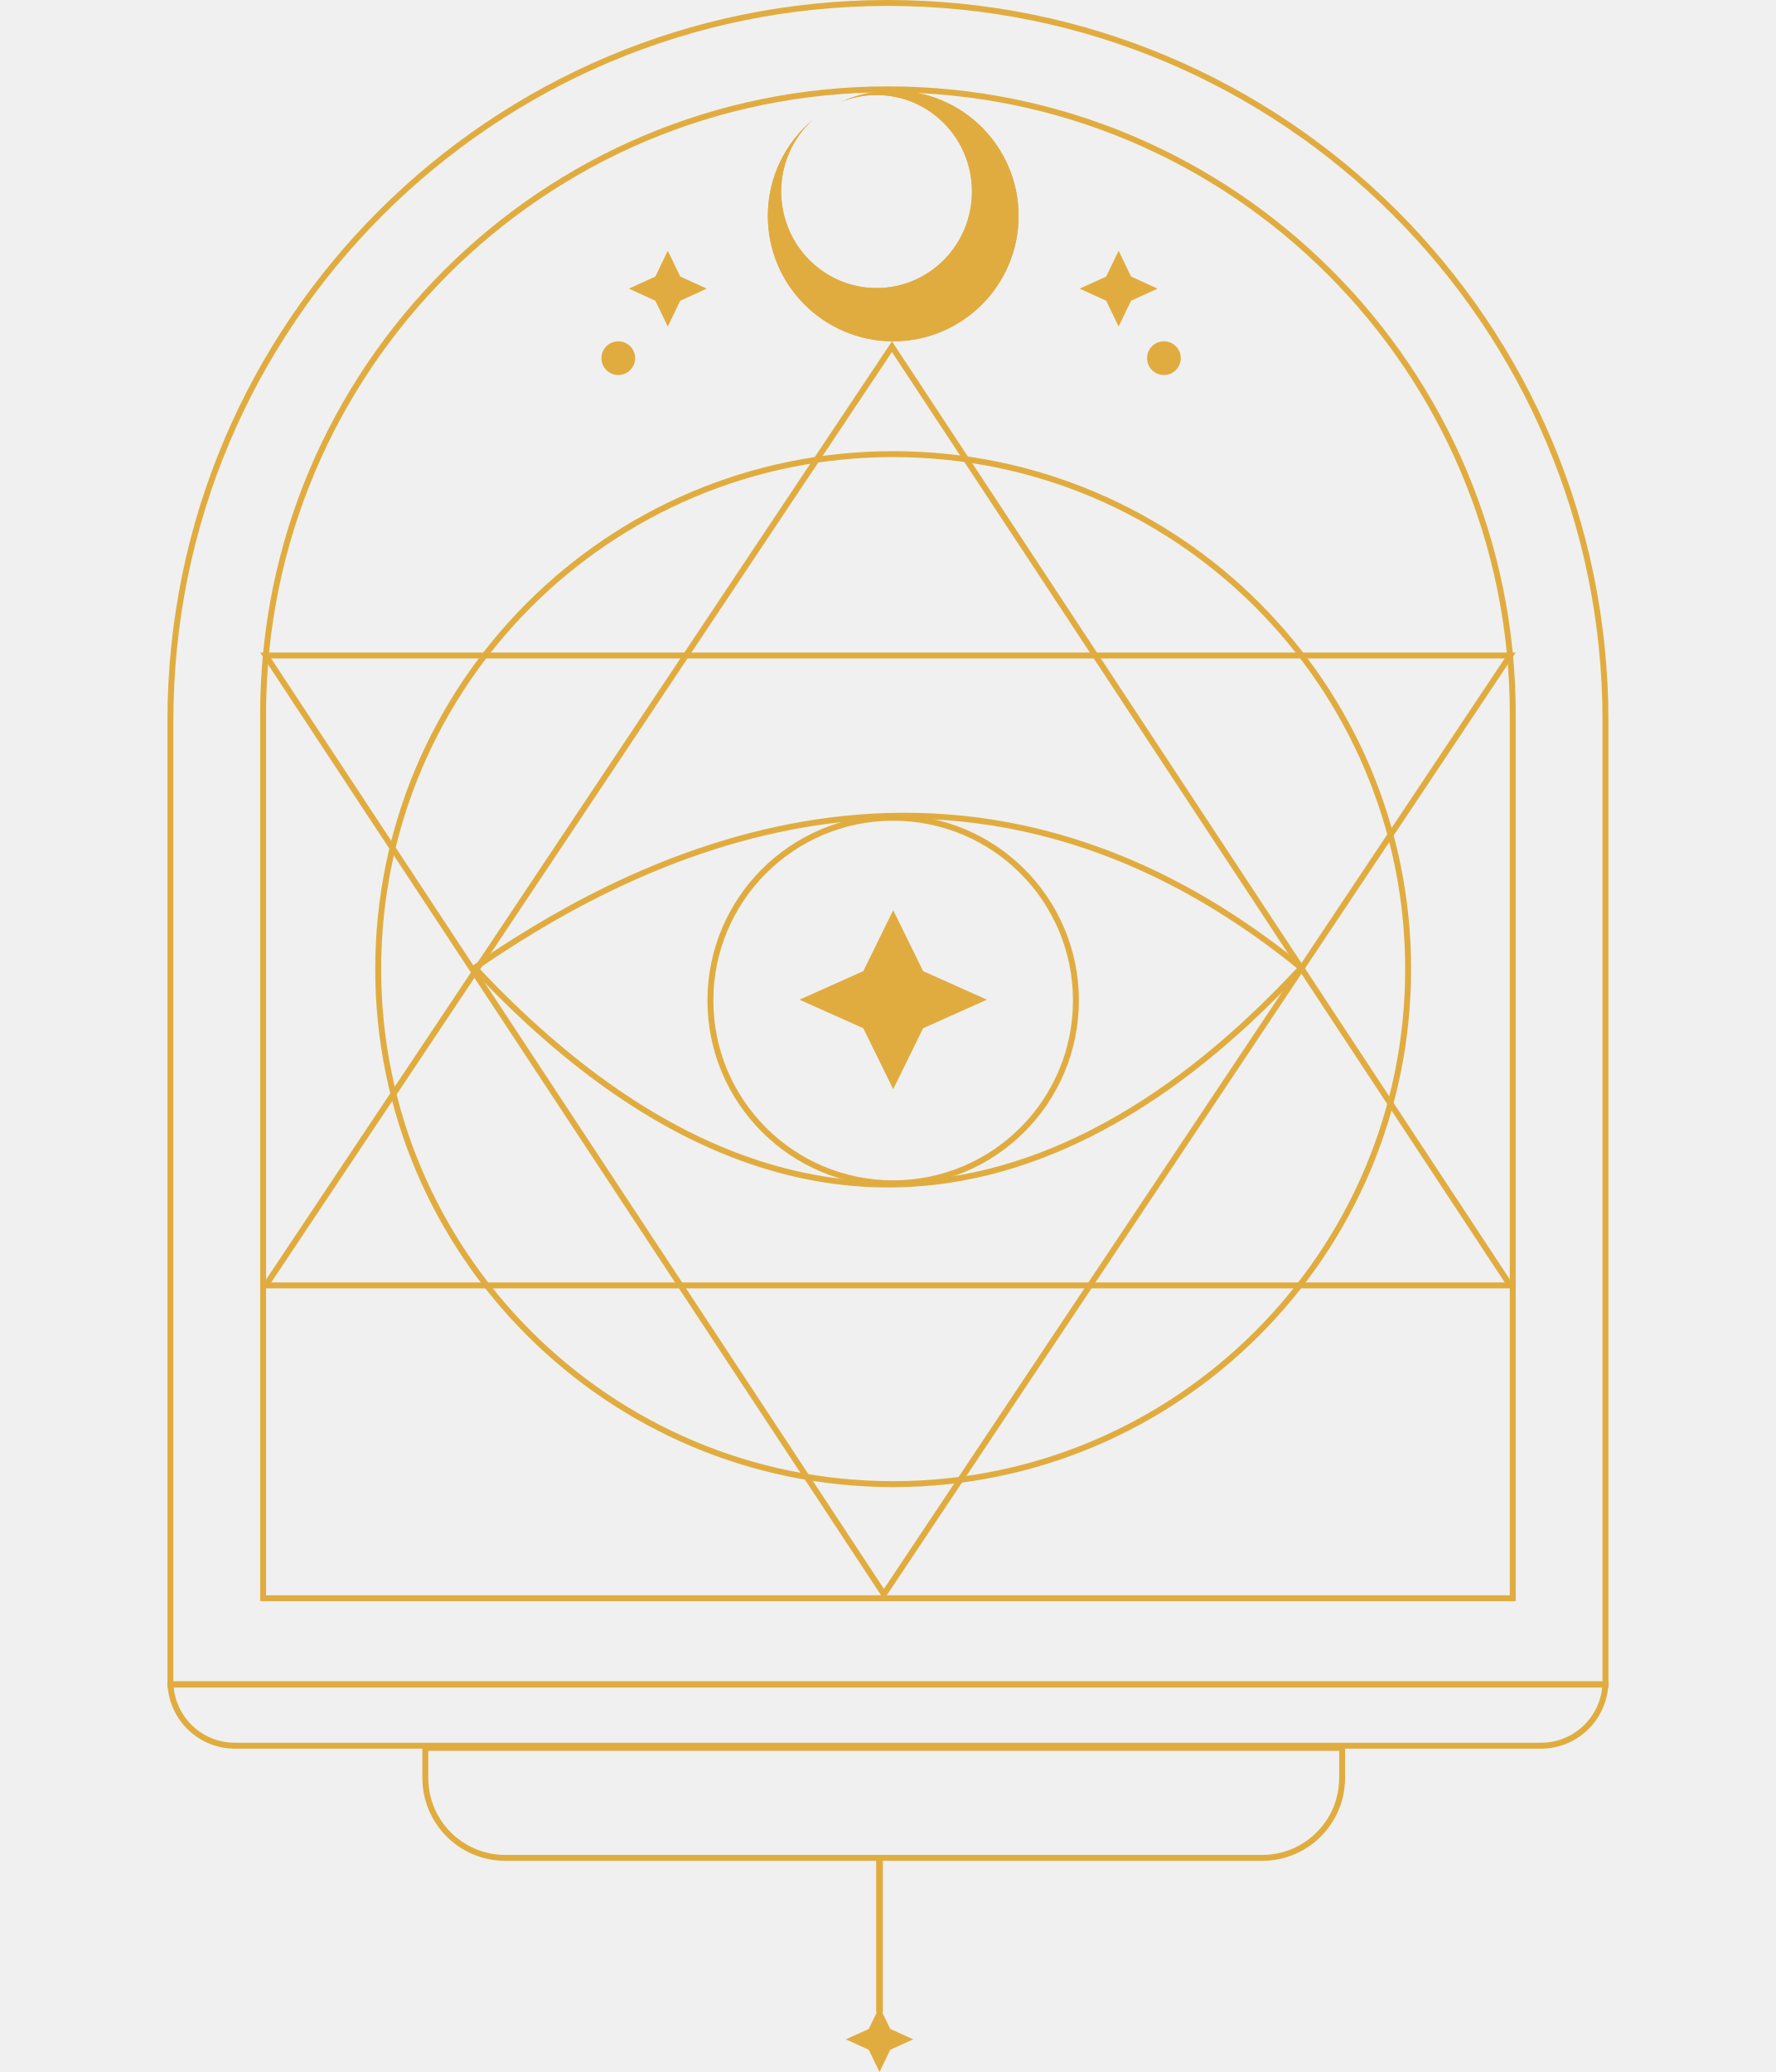
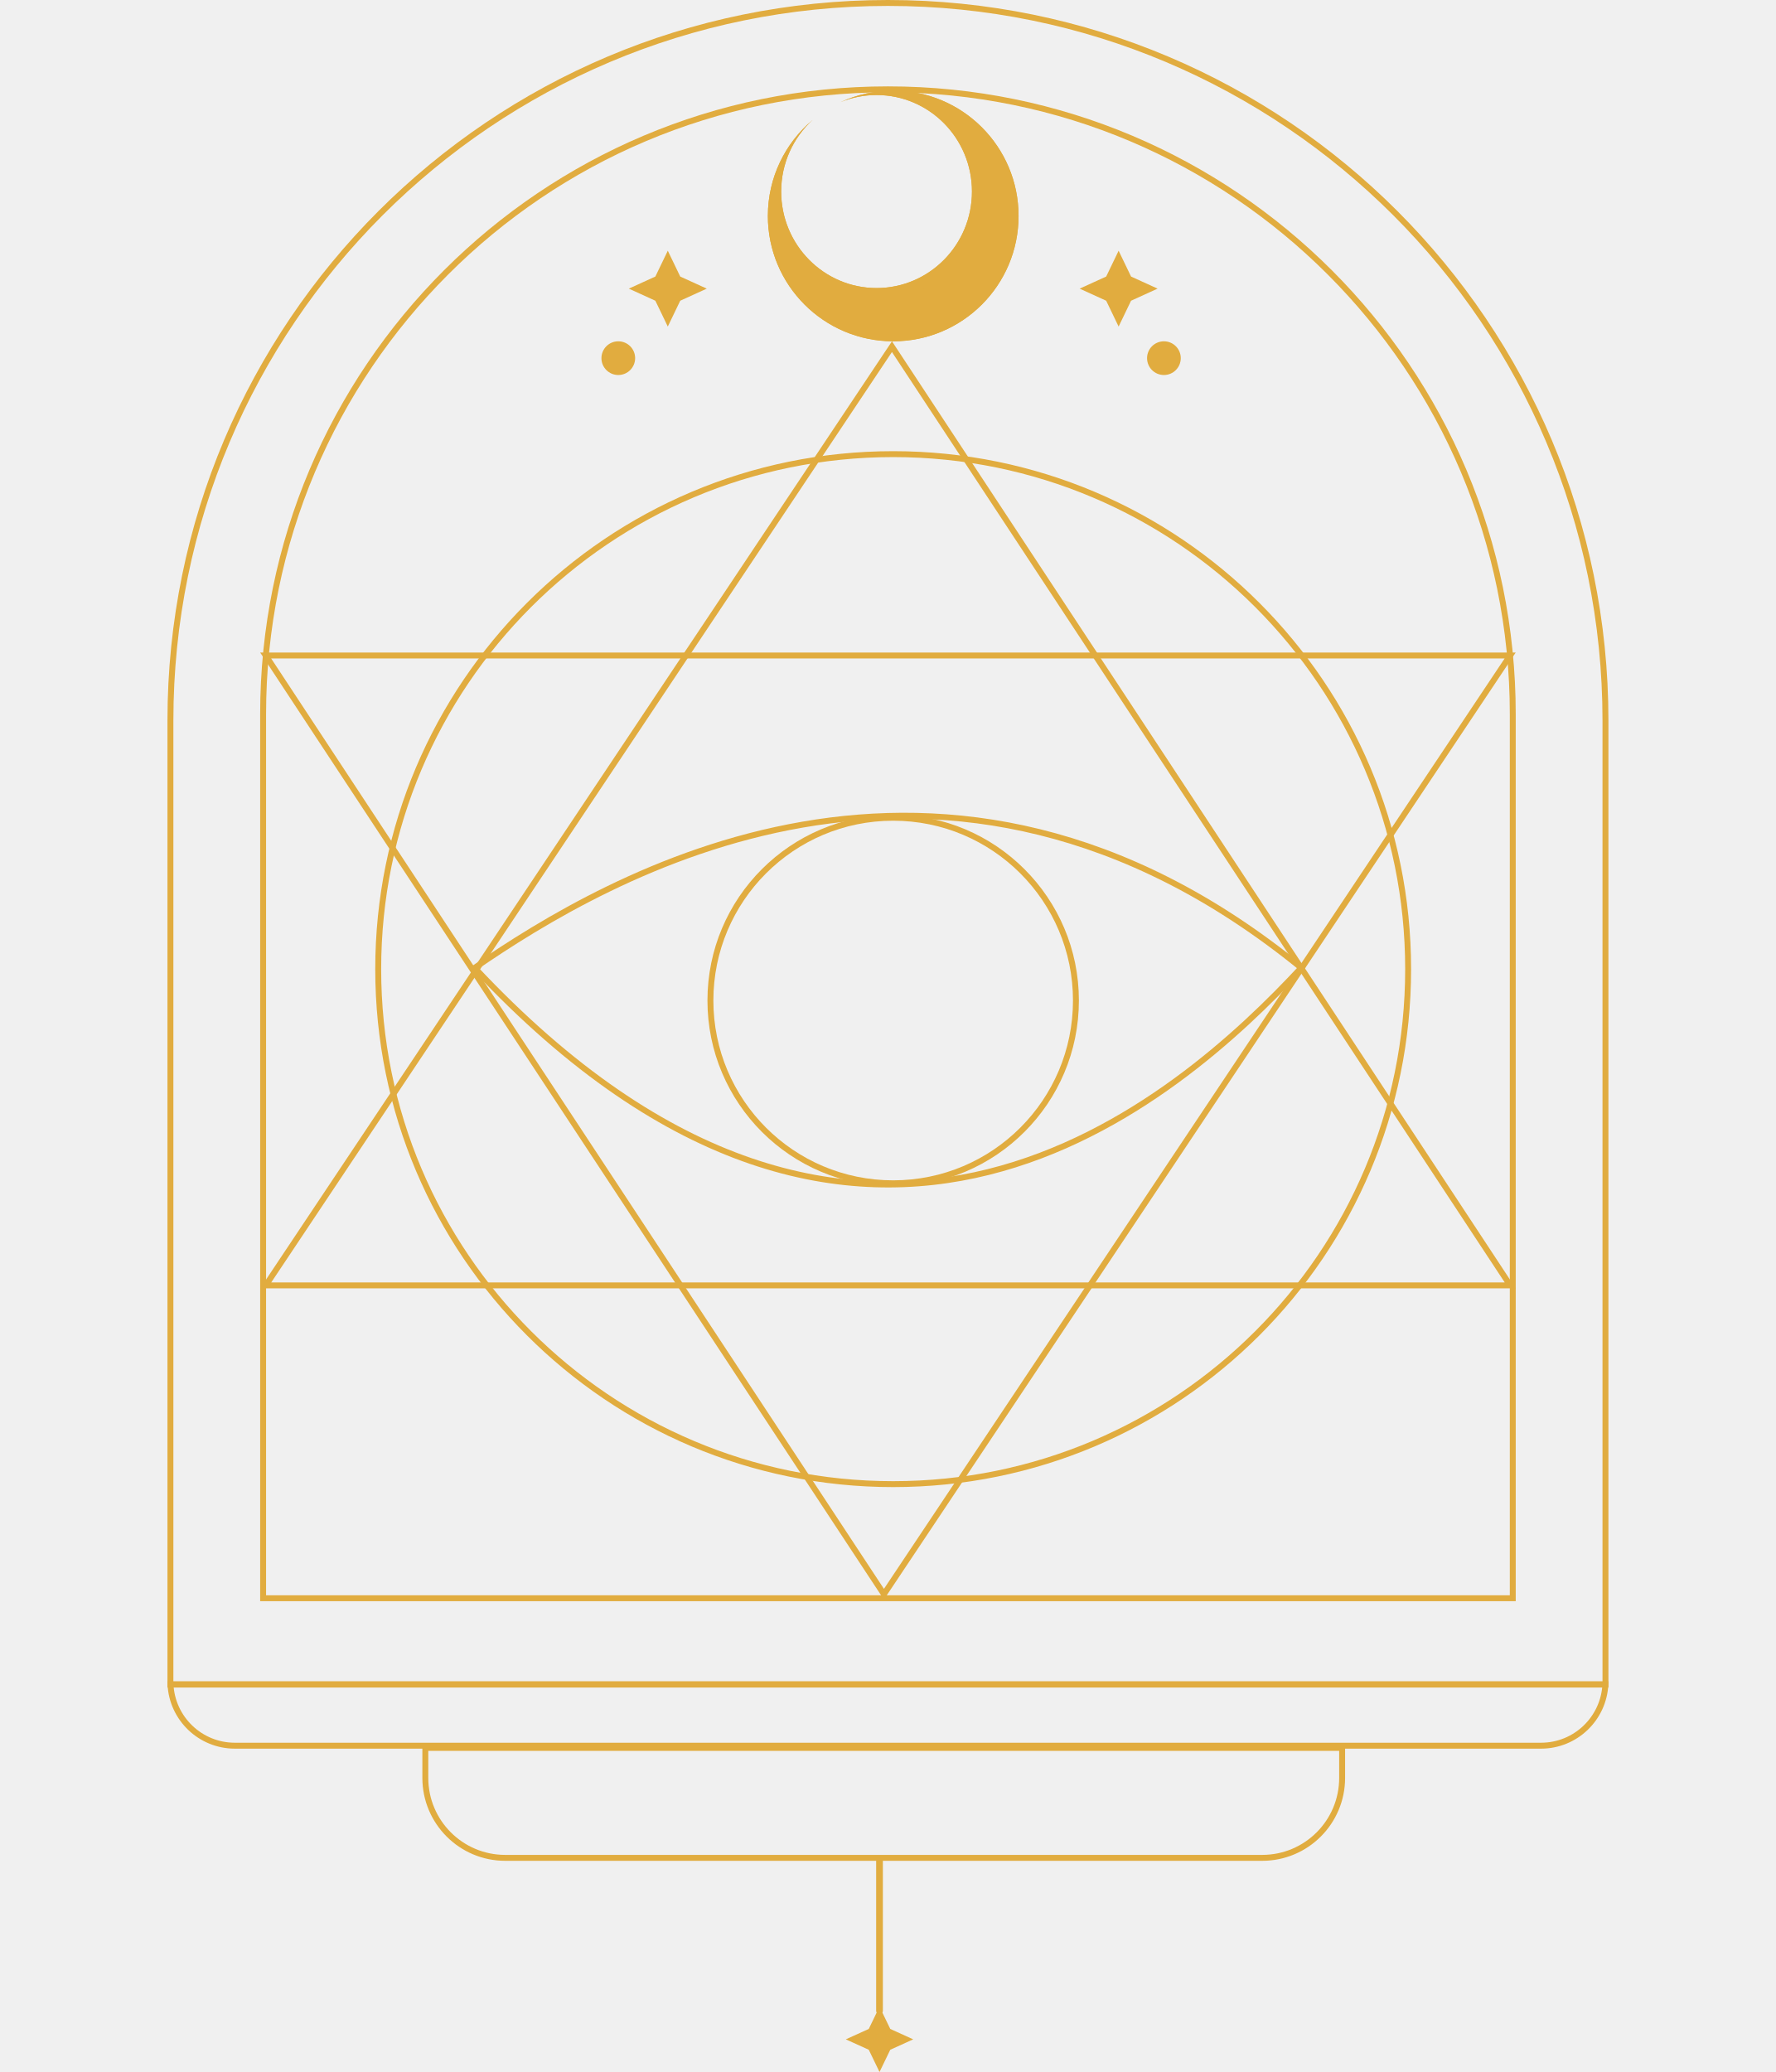
<svg xmlns="http://www.w3.org/2000/svg" width="600" height="700" viewBox="0 0 600 700" fill="none">
-   <path d="M57.578 243.422C57.578 109.536 166.114 1 300 1C433.886 1 542.422 109.536 542.422 243.422V569.12H57.578V243.422Z" stroke="#E1AC3F" stroke-width="2" />
-   <path d="M542.399 568.985C541.877 580.547 532.337 589.761 520.646 589.761H79.354C67.663 589.761 58.123 580.547 57.601 568.985H542.399Z" stroke="#E1AC3F" stroke-width="2" />
+   <path d="M542.422 243.422V569.12H57.578V243.422C57.578 109.536 166.114 1 300 1C433.886 1 542.422 109.536 542.422 243.422Z" stroke="#E1AC3F" stroke-width="2" />
+   <path d="M57.601 568.985H542.4C541.877 580.547 532.337 589.761 520.646 589.761H79.355C67.663 589.761 58.123 580.547 57.601 568.985Z" stroke="#E1AC3F" stroke-width="2" />
  <path d="M143.701 590.507H453.452V600.654C453.452 615.566 441.364 627.654 426.452 627.654H170.701C155.789 627.654 143.701 615.566 143.701 600.654V590.507Z" stroke="#E1AC3F" stroke-width="2" />
-   <path d="M296.729 628.401H297.576V679.359C297.576 679.593 297.387 679.783 297.153 679.783C296.919 679.783 296.729 679.593 296.729 679.359V628.401Z" stroke="#E1AC3F" stroke-width="1.424" />
+   <path d="M296.729 628.401H297.577V679.359C297.577 679.593 297.387 679.783 297.153 679.783C296.919 679.783 296.729 679.593 296.729 679.359V628.401Z" stroke="#E1AC3F" stroke-width="1.424" />
  <path d="M293.521 692.487L297.153 700L300.785 692.487L308.541 688.968L300.785 685.449L297.153 677.935L293.521 685.449L285.765 688.968L293.521 692.487Z" fill="#E1AC3F" />
-   <path d="M88.895 241.287C88.895 124.697 183.41 30.182 300 30.182C416.59 30.182 511.105 124.697 511.105 241.287V539.938H88.895V241.287Z" stroke="#E1AC3F" stroke-width="2" />
+   <path d="M511.105 241.287V539.938H88.895V241.287C88.895 124.697 183.41 30.182 300 30.182C416.59 30.182 511.105 124.697 511.105 241.287Z" stroke="#E1AC3F" stroke-width="2" />
  <circle cx="301.768" cy="327.41" r="173.986" stroke="#E1AC3F" stroke-width="2" />
  <path d="M510.248 434.259H89.765L301.357 117.115L510.248 434.259Z" stroke="#E1AC3F" stroke-width="2" />
  <path d="M89.752 221.444L510.235 221.444L298.643 538.588L89.752 221.444Z" stroke="#E1AC3F" stroke-width="2" />
  <circle cx="301.768" cy="338.015" r="61.748" stroke="#E1AC3F" stroke-width="2" />
-   <path d="M291.677 347.379L301.779 367.98L311.882 347.379L333.453 337.73L311.882 328.082L301.779 307.48L291.677 328.082L270.106 337.73L291.677 347.379Z" fill="#E1AC3F" />
-   <path d="M160.365 326.967C204.701 296.477 318.559 228.427 439.636 326.967C398.835 370.861 291.605 467.044 160.365 326.967Z" stroke="#E1AC3F" stroke-width="2" />
-   <mask id="path-13-inside-1_705_172" fill="white">
-     <path fill-rule="evenodd" clip-rule="evenodd" d="M301.779 115.305C325.168 115.305 344.129 96.344 344.129 72.955C344.129 49.566 325.168 30.606 301.779 30.606C295.455 30.606 289.455 31.992 284.066 34.477C287.8 32.947 291.881 32.105 296.158 32.105C313.958 32.105 328.388 46.703 328.388 64.71C328.388 82.718 313.958 97.316 296.158 97.316C278.357 97.316 263.927 82.718 263.927 64.71C263.927 55.126 268.015 46.507 274.523 40.541C265.294 48.31 259.43 59.948 259.43 72.955C259.43 96.344 278.39 115.305 301.779 115.305Z" />
+   <path d="M160.365 326.967C204.701 296.477 318.56 228.427 439.636 326.967C398.835 370.861 291.605 467.044 160.365 326.967Z" stroke="#E1AC3F" stroke-width="2" />
+   <mask id="path-12-inside-1_773_30" fill="white">
+     <path fill-rule="evenodd" clip-rule="evenodd" d="M301.779 115.305C325.169 115.305 344.129 96.344 344.129 72.955C344.129 49.566 325.169 30.606 301.779 30.606C295.455 30.606 289.455 31.992 284.066 34.477C287.8 32.947 291.882 32.105 296.158 32.105C313.958 32.105 328.388 46.703 328.388 64.71C328.388 82.718 313.958 97.316 296.158 97.316C278.357 97.316 263.927 82.718 263.927 64.71C263.927 55.126 268.015 46.507 274.523 40.541C265.294 48.31 259.43 59.948 259.43 72.955C259.43 96.344 278.39 115.305 301.779 115.305Z" />
  </mask>
-   <path fill-rule="evenodd" clip-rule="evenodd" d="M301.779 115.305C325.168 115.305 344.129 96.344 344.129 72.955C344.129 49.566 325.168 30.606 301.779 30.606C295.455 30.606 289.455 31.992 284.066 34.477C287.8 32.947 291.881 32.105 296.158 32.105C313.958 32.105 328.388 46.703 328.388 64.71C328.388 82.718 313.958 97.316 296.158 97.316C278.357 97.316 263.927 82.718 263.927 64.71C263.927 55.126 268.015 46.507 274.523 40.541C265.294 48.31 259.43 59.948 259.43 72.955C259.43 96.344 278.39 115.305 301.779 115.305Z" fill="#E1AC3F" />
-   <path d="M284.066 34.477L282.391 30.844L285.582 38.178L284.066 34.477ZM274.523 40.541L277.226 43.49L271.947 37.481L274.523 40.541ZM340.129 72.955C340.129 94.135 322.959 111.305 301.779 111.305V119.305C327.378 119.305 348.129 98.554 348.129 72.955H340.129ZM301.779 34.606C322.959 34.606 340.129 51.776 340.129 72.955H348.129C348.129 47.357 327.378 26.606 301.779 26.606V34.606ZM285.741 38.109C290.616 35.861 296.045 34.606 301.779 34.606V26.606C294.865 26.606 288.295 28.122 282.391 30.844L285.741 38.109ZM285.582 38.178C288.844 36.842 292.411 36.105 296.158 36.105V28.105C291.352 28.105 286.756 29.052 282.55 30.775L285.582 38.178ZM296.158 36.105C311.706 36.105 324.388 48.868 324.388 64.71H332.388C332.388 44.537 316.211 28.105 296.158 28.105V36.105ZM324.388 64.71C324.388 80.552 311.706 93.316 296.158 93.316V101.316C316.211 101.316 332.388 84.883 332.388 64.71H324.388ZM296.158 93.316C280.61 93.316 267.927 80.552 267.927 64.71H259.927C259.927 84.883 276.104 101.316 296.158 101.316V93.316ZM267.927 64.71C267.927 56.285 271.516 48.724 277.226 43.49L271.82 37.593C264.514 44.29 259.927 53.966 259.927 64.71H267.927ZM263.43 72.955C263.43 61.178 268.734 50.642 277.099 43.601L271.947 37.481C261.854 45.977 255.43 58.718 255.43 72.955H263.43ZM301.779 111.305C280.599 111.305 263.43 94.135 263.43 72.955H255.43C255.43 98.554 276.181 119.305 301.779 119.305V111.305Z" fill="#E1AC3F" mask="url(#path-13-inside-1_705_172)" />
+   <path fill-rule="evenodd" clip-rule="evenodd" d="M301.779 115.305C325.169 115.305 344.129 96.344 344.129 72.955C344.129 49.566 325.169 30.606 301.779 30.606C295.455 30.606 289.455 31.992 284.066 34.477C287.8 32.947 291.882 32.105 296.158 32.105C313.958 32.105 328.388 46.703 328.388 64.71C328.388 82.718 313.958 97.316 296.158 97.316C278.357 97.316 263.927 82.718 263.927 64.71C263.927 55.126 268.015 46.507 274.523 40.541C265.294 48.31 259.43 59.948 259.43 72.955C259.43 96.344 278.39 115.305 301.779 115.305Z" fill="#E1AC3F" />
+   <path d="M284.066 34.477L282.391 30.844L285.583 38.178L284.066 34.477ZM274.523 40.541L277.226 43.49L271.947 37.481L274.523 40.541ZM340.129 72.955C340.129 94.135 322.959 111.305 301.779 111.305V119.305C327.378 119.305 348.129 98.554 348.129 72.955H340.129ZM301.779 34.606C322.959 34.606 340.129 51.776 340.129 72.955H348.129C348.129 47.357 327.378 26.606 301.779 26.606V34.606ZM285.741 38.109C290.616 35.861 296.045 34.606 301.779 34.606V26.606C294.866 26.606 288.295 28.122 282.391 30.844L285.741 38.109ZM285.583 38.178C288.844 36.842 292.411 36.105 296.158 36.105V28.105C291.352 28.105 286.756 29.052 282.55 30.775L285.583 38.178ZM296.158 36.105C311.706 36.105 324.388 48.868 324.388 64.71H332.388C332.388 44.537 316.211 28.105 296.158 28.105V36.105ZM324.388 64.71C324.388 80.552 311.706 93.316 296.158 93.316V101.316C316.211 101.316 332.388 84.883 332.388 64.71H324.388ZM296.158 93.316C280.61 93.316 267.927 80.552 267.927 64.71H259.927C259.927 84.883 276.105 101.316 296.158 101.316V93.316ZM267.927 64.71C267.927 56.285 271.516 48.724 277.226 43.49L271.82 37.593C264.514 44.29 259.927 53.966 259.927 64.71H267.927ZM263.43 72.955C263.43 61.178 268.734 50.642 277.099 43.601L271.947 37.481C261.854 45.977 255.43 58.718 255.43 72.955H263.43ZM301.779 111.305C280.599 111.305 263.43 94.135 263.43 72.955H255.43C255.43 98.554 276.181 119.305 301.779 119.305V111.305Z" fill="#E1AC3F" mask="url(#path-12-inside-1_773_30)" />
  <path d="M221.421 101.598L225.621 110.323L229.821 101.598L238.789 97.511L229.821 93.425L225.621 84.7L221.421 93.425L212.454 97.511L221.421 101.598Z" fill="#E1AC3F" />
  <path d="M373.738 101.598L377.938 110.323L382.138 101.598L391.105 97.511L382.138 93.425L377.938 84.7L373.738 93.425L364.77 97.511L373.738 101.598Z" fill="#E1AC3F" />
  <circle cx="208.895" cy="120.999" r="5.694" fill="#E1AC3F" />
  <circle cx="393.241" cy="120.999" r="5.694" fill="#E1AC3F" />
</svg>
